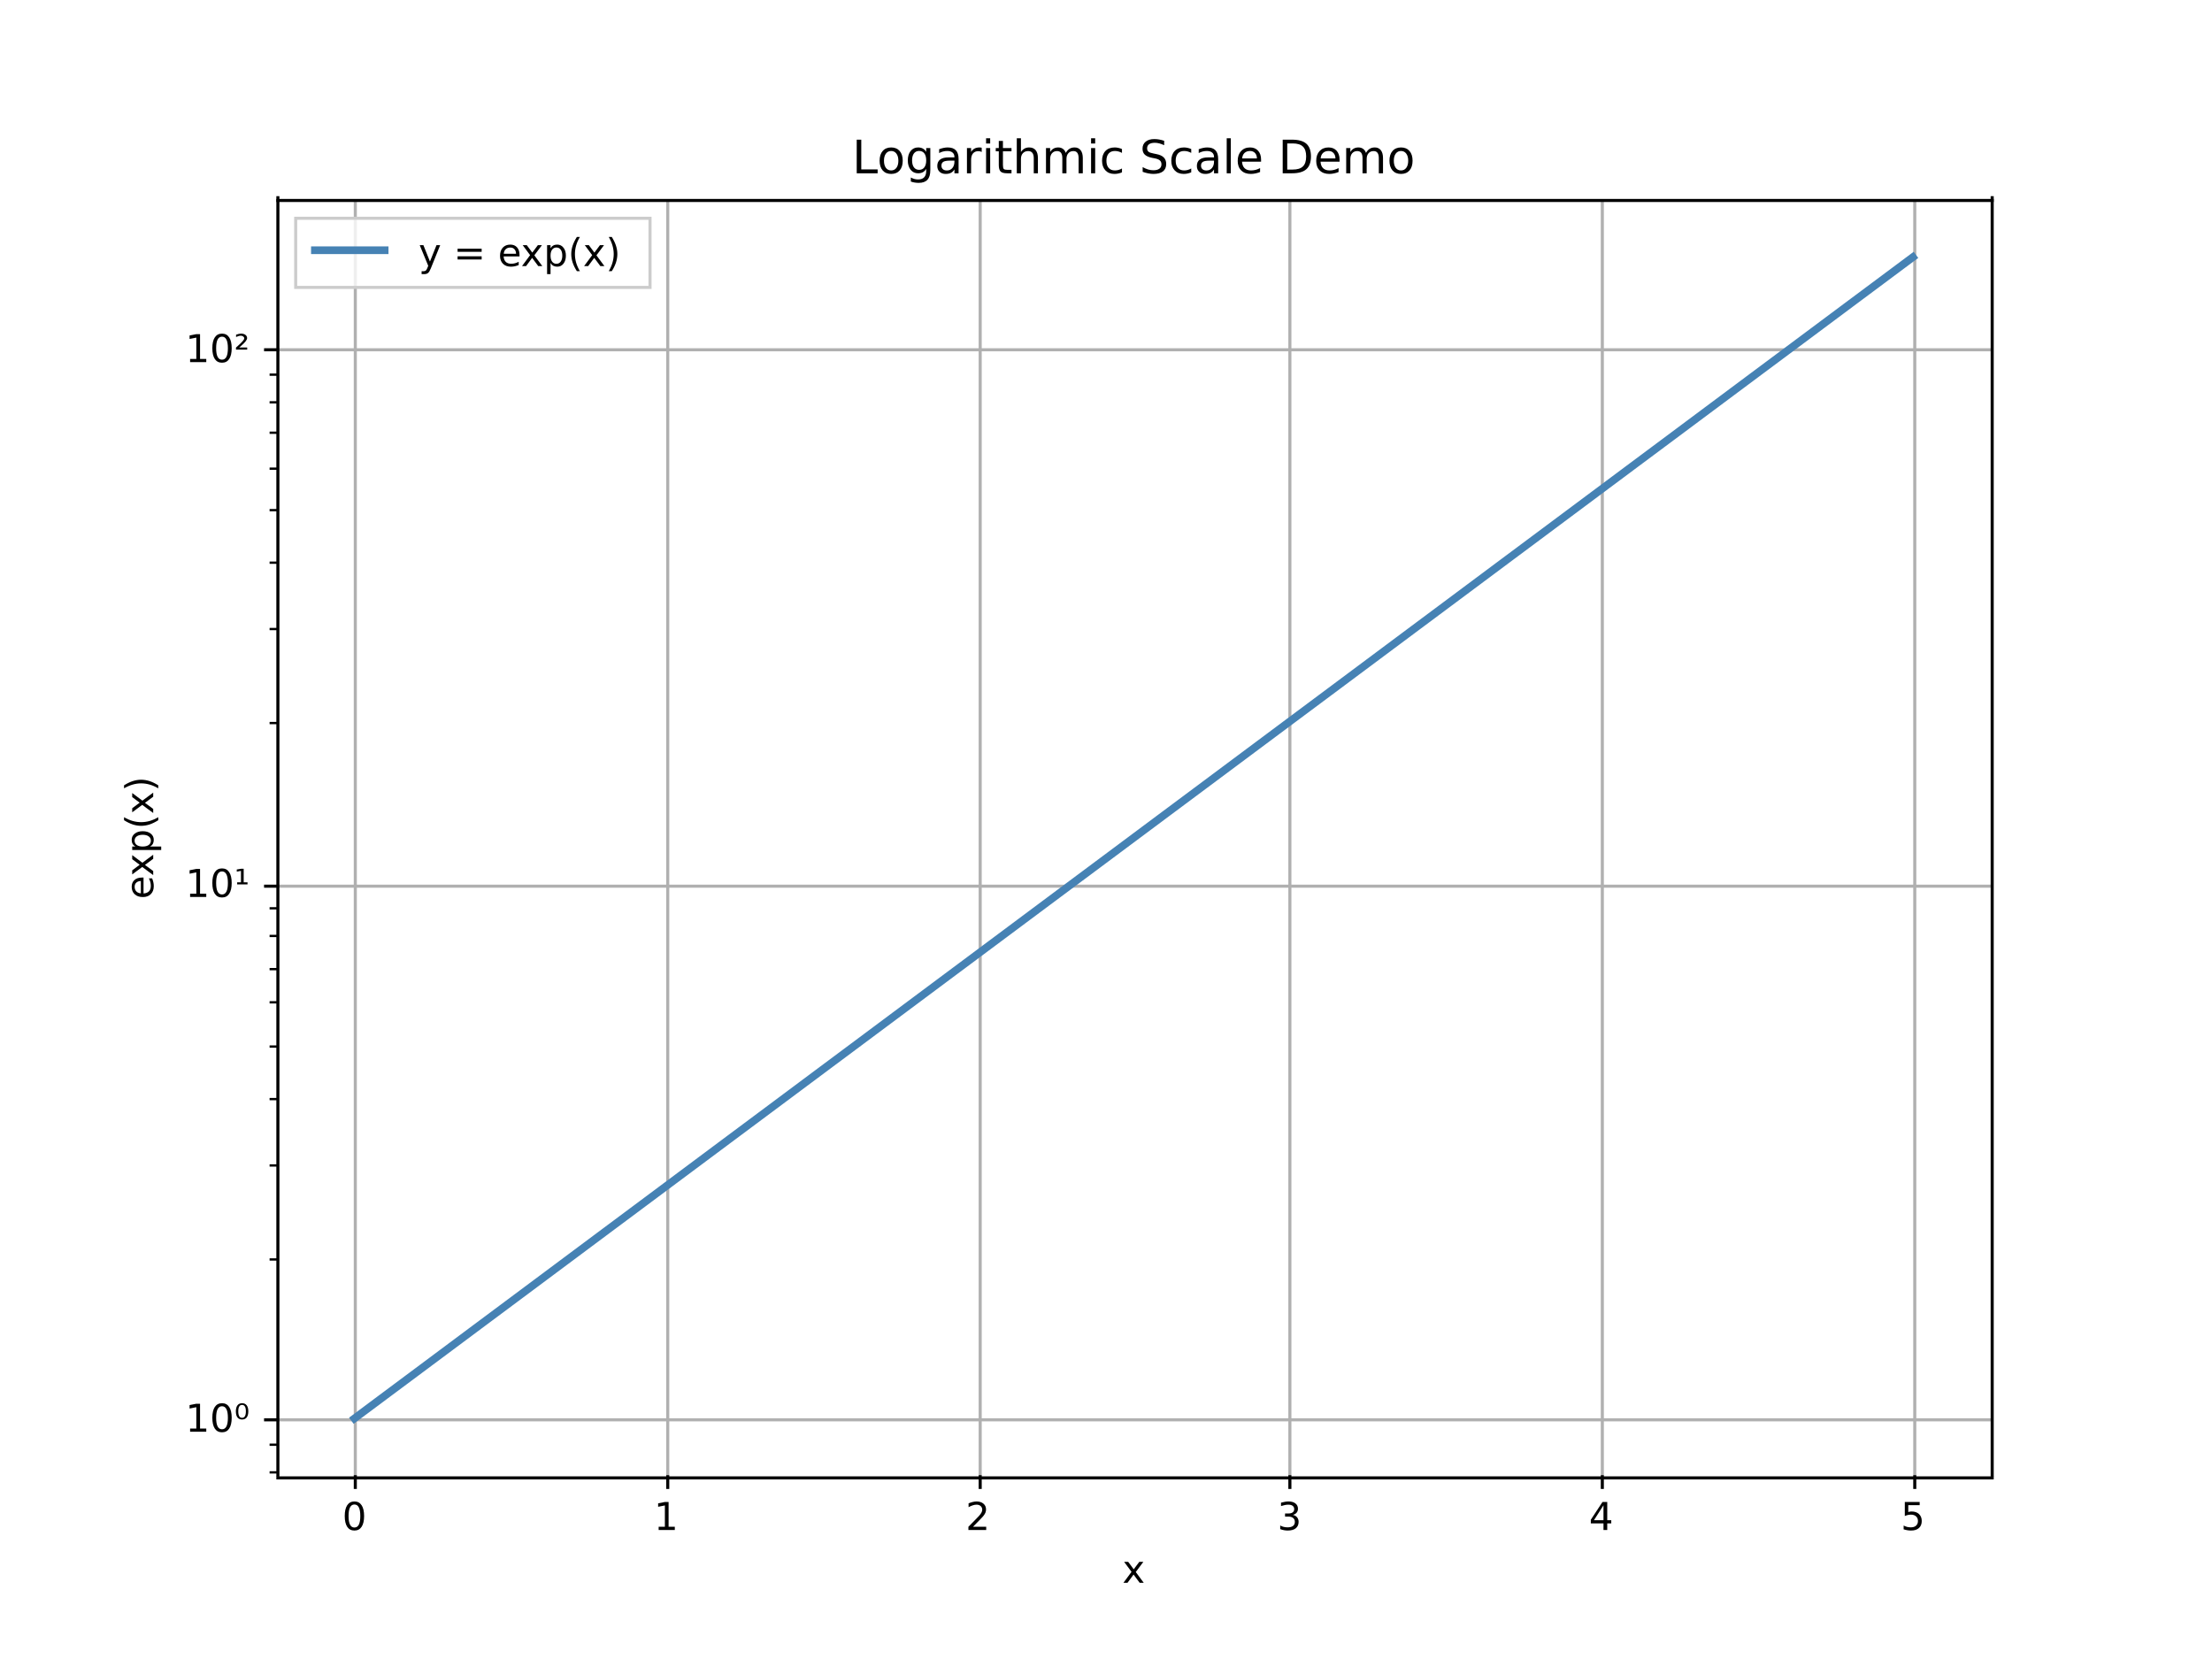
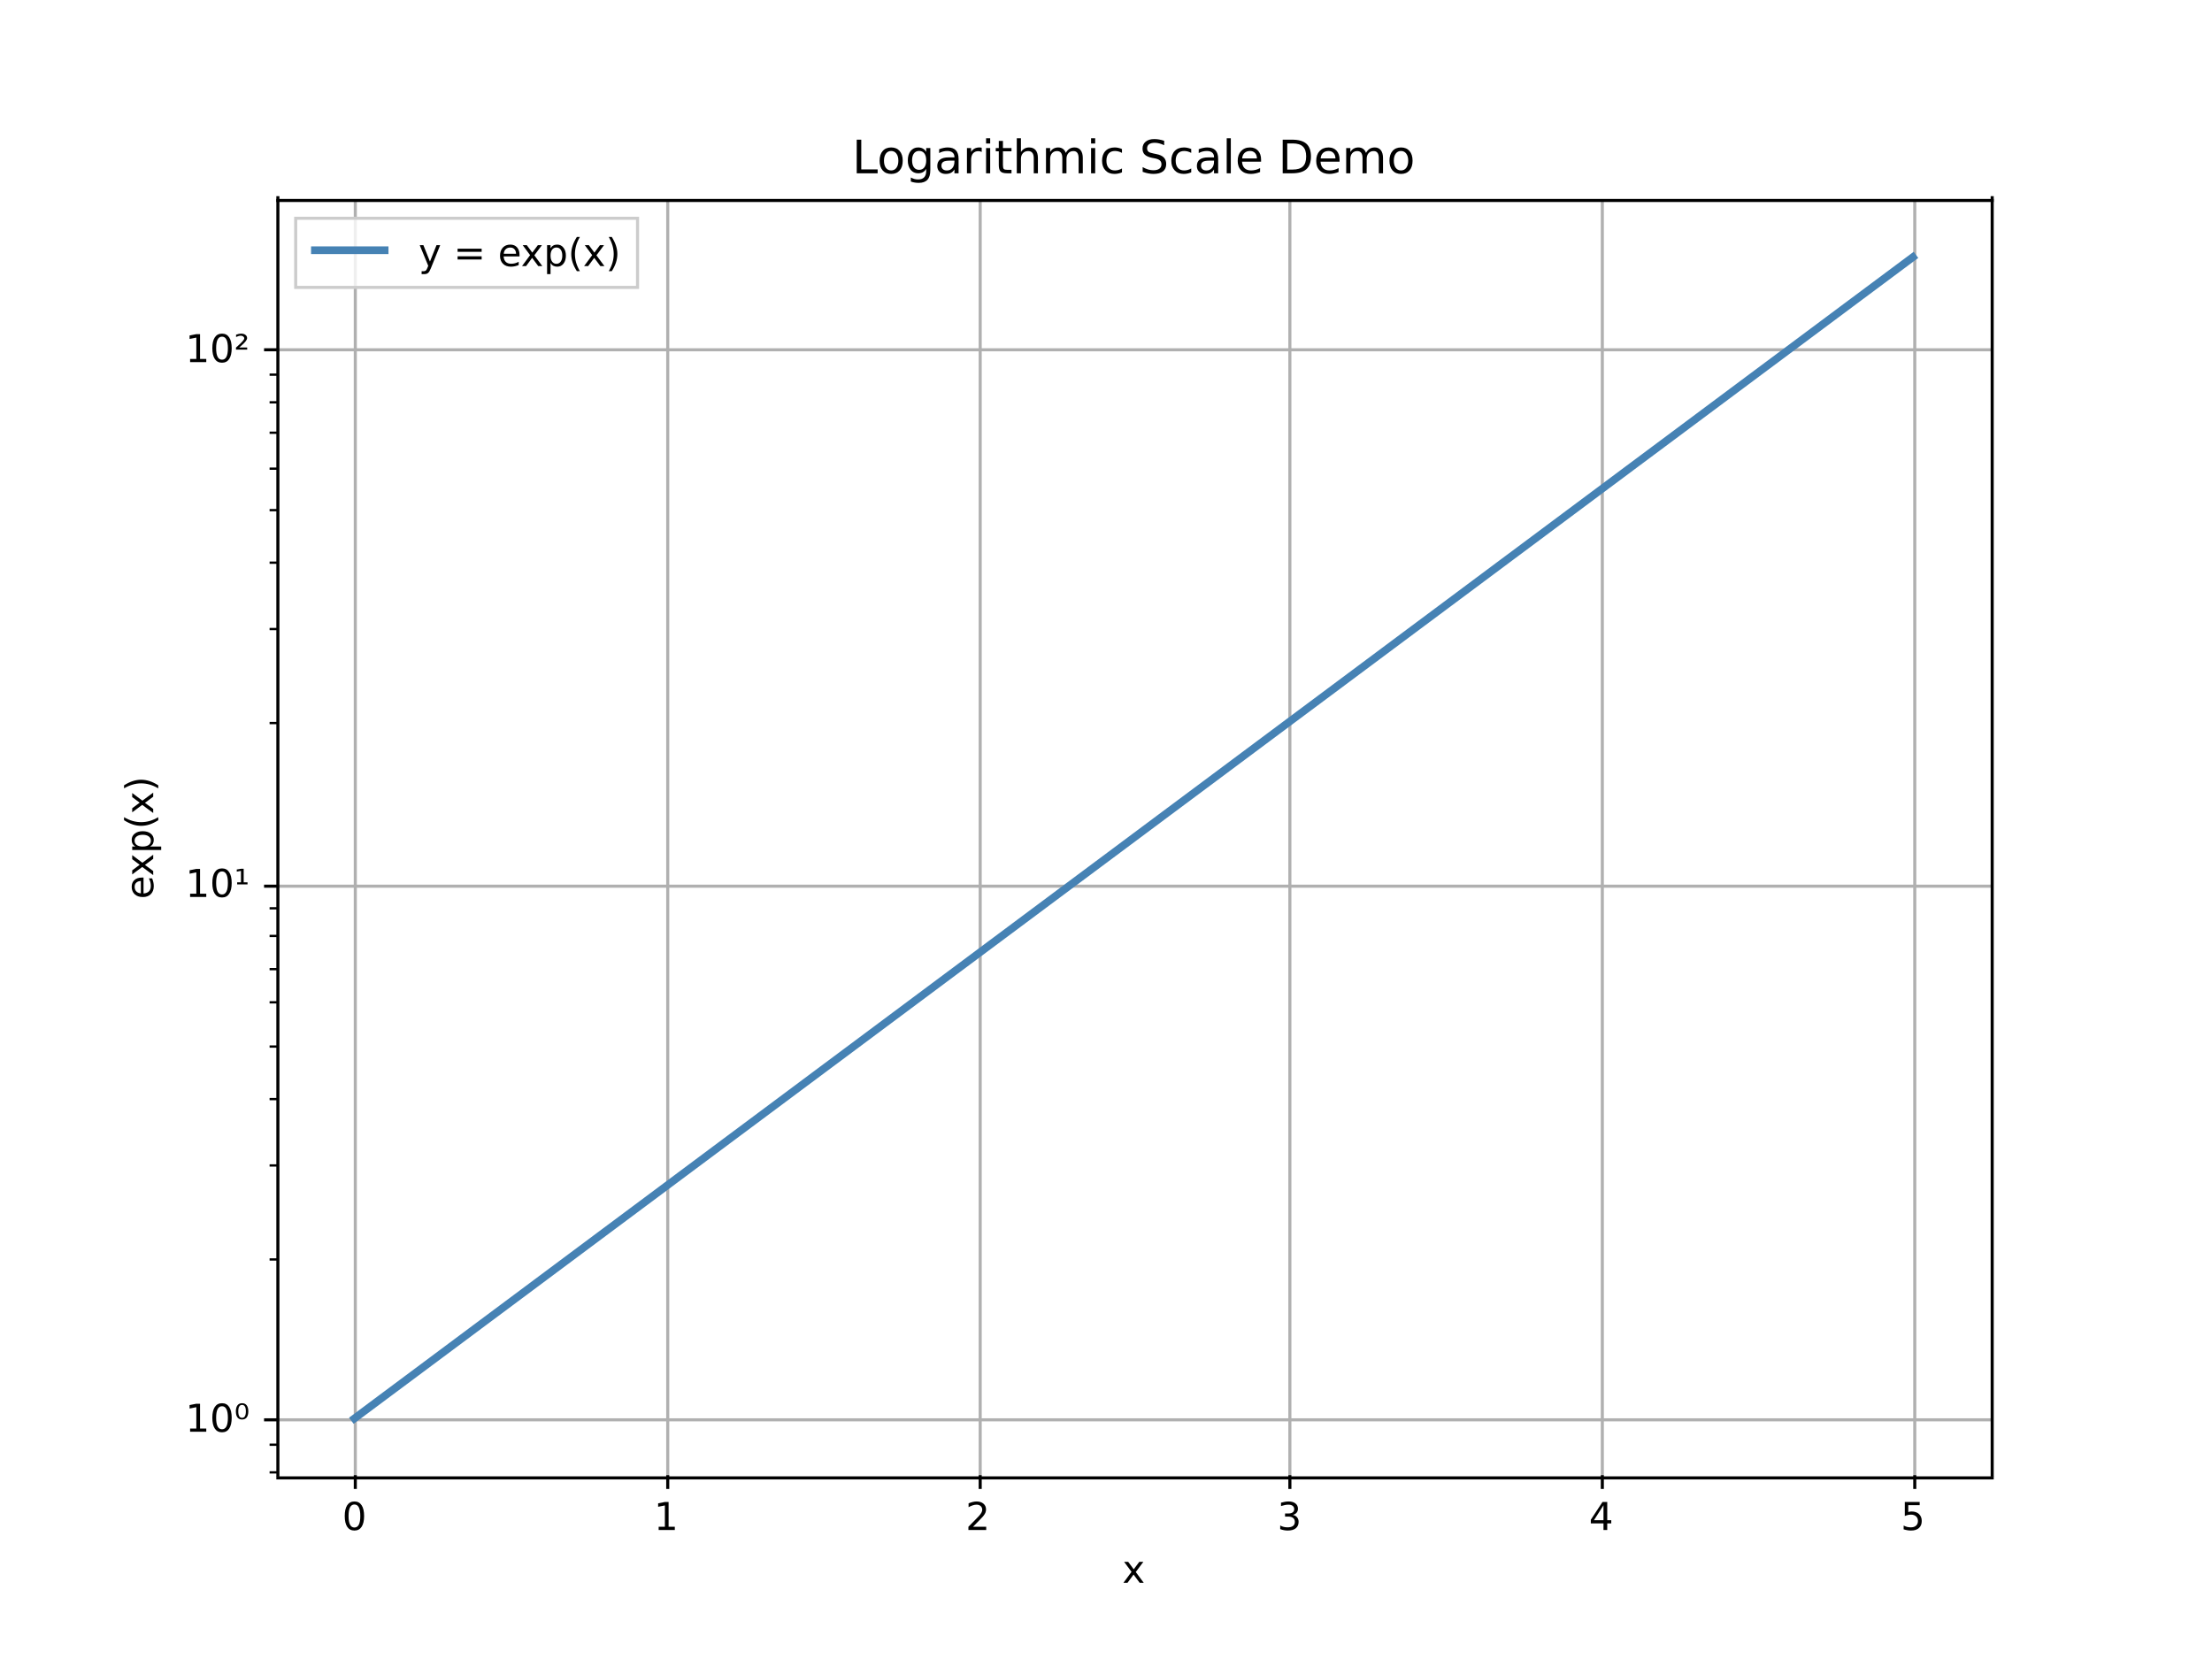
<svg xmlns="http://www.w3.org/2000/svg" width="800" height="600" viewBox="0 0 800 600">
  <defs>
    <clipPath id="clip-1">
      <rect x="100.00" y="66.00" width="620.00" height="462.00" />
    </clipPath>
    <clipPath id="clip-2">
      <rect x="100.00" y="66.00" width="620.00" height="462.00" />
    </clipPath>
    <clipPath id="clip-3">
      <rect x="100.00" y="66.00" width="620.00" height="462.00" />
    </clipPath>
    <clipPath id="clip-4">
      <rect x="100.00" y="66.00" width="620.00" height="462.00" />
    </clipPath>
    <clipPath id="clip-5">
      <rect x="100.00" y="66.00" width="620.00" height="462.00" />
    </clipPath>
    <clipPath id="clip-6">
      <rect x="100.00" y="66.00" width="620.00" height="462.00" />
    </clipPath>
    <clipPath id="clip-7">
      <rect x="100.00" y="66.00" width="620.00" height="462.00" />
    </clipPath>
    <clipPath id="clip-8">
      <rect x="100.00" y="66.00" width="620.00" height="462.00" />
    </clipPath>
    <clipPath id="clip-9">
      <rect x="100.00" y="66.00" width="620.00" height="462.00" />
    </clipPath>
  </defs>
  <g transform="translate(0,600) scale(1,-1)">
    <rect width="800" height="600" fill="white" />
    <path d="M 0.00 0.00 L 800.00 0.00 L 800.00 600.00 L 0.00 600.00 L 0.00 0.00 Z " fill="#FFFFFF" fill-opacity="1.00" stroke="#000000" stroke-opacity="1.00" stroke-width="0.00" stroke-linecap="butt" stroke-linejoin="miter" />
    <path d="M 100.00 66.00 L 720.00 66.00 L 720.00 528.00 L 100.00 528.00 L 100.00 66.00 Z " fill="#FFFFFF" fill-opacity="1.00" stroke="none" stroke-opacity="0.00" stroke-width="0.00" stroke-linecap="butt" stroke-linejoin="miter" />
    <path d="M 128.50 66.50 L 128.50 528.50 " fill="none" fill-opacity="0.00" stroke="#B0B0B0" stroke-opacity="1.00" stroke-width="1.11" stroke-linecap="butt" stroke-linejoin="miter" clip-path="url(#clip-1)" />
    <path d="M 241.50 66.50 L 241.50 528.50 " fill="none" fill-opacity="0.00" stroke="#B0B0B0" stroke-opacity="1.00" stroke-width="1.11" stroke-linecap="butt" stroke-linejoin="miter" clip-path="url(#clip-2)" />
    <path d="M 354.50 66.50 L 354.50 528.50 " fill="none" fill-opacity="0.00" stroke="#B0B0B0" stroke-opacity="1.00" stroke-width="1.11" stroke-linecap="butt" stroke-linejoin="miter" clip-path="url(#clip-3)" />
    <path d="M 466.50 66.50 L 466.50 528.50 " fill="none" fill-opacity="0.00" stroke="#B0B0B0" stroke-opacity="1.00" stroke-width="1.11" stroke-linecap="butt" stroke-linejoin="miter" clip-path="url(#clip-4)" />
    <path d="M 579.50 66.50 L 579.50 528.50 " fill="none" fill-opacity="0.00" stroke="#B0B0B0" stroke-opacity="1.00" stroke-width="1.11" stroke-linecap="butt" stroke-linejoin="miter" clip-path="url(#clip-5)" />
    <path d="M 692.50 66.50 L 692.50 528.50 " fill="none" fill-opacity="0.00" stroke="#B0B0B0" stroke-opacity="1.00" stroke-width="1.11" stroke-linecap="butt" stroke-linejoin="miter" clip-path="url(#clip-6)" />
    <path d="M 100.50 86.50 L 720.50 86.50 " fill="none" fill-opacity="0.00" stroke="#B0B0B0" stroke-opacity="1.00" stroke-width="1.11" stroke-linecap="butt" stroke-linejoin="miter" clip-path="url(#clip-7)" />
    <path d="M 100.50 279.50 L 720.50 279.50 " fill="none" fill-opacity="0.00" stroke="#B0B0B0" stroke-opacity="1.00" stroke-width="1.11" stroke-linecap="butt" stroke-linejoin="miter" clip-path="url(#clip-8)" />
    <path d="M 100.50 473.50 L 720.50 473.50 " fill="none" fill-opacity="0.00" stroke="#B0B0B0" stroke-opacity="1.00" stroke-width="1.11" stroke-linecap="butt" stroke-linejoin="miter" clip-path="url(#clip-9)" />
    <path d="M 128.18 87.00 L 139.45 95.40 L 150.73 103.80 L 162.00 112.20 L 173.27 120.60 L 184.55 129.00 L 195.82 137.40 L 207.09 145.80 L 218.36 154.20 L 229.64 162.60 L 240.91 171.00 L 252.18 179.40 L 263.45 187.80 L 274.73 196.20 L 286.00 204.60 L 297.27 213.00 L 308.55 221.40 L 319.82 229.80 L 331.09 238.20 L 342.36 246.60 L 353.64 255.00 L 364.91 263.40 L 376.18 271.80 L 387.45 280.20 L 398.73 288.60 L 410.00 297.00 L 421.27 305.40 L 432.55 313.80 L 443.82 322.20 L 455.09 330.60 L 466.36 339.00 L 477.64 347.40 L 488.91 355.80 L 500.18 364.20 L 511.45 372.60 L 522.73 381.00 L 534.00 389.40 L 545.27 397.80 L 556.55 406.20 L 567.82 414.60 L 579.09 423.00 L 590.36 431.40 L 601.64 439.80 L 612.91 448.20 L 624.18 456.60 L 635.45 465.00 L 646.73 473.40 L 658.00 481.80 L 669.27 490.20 L 680.55 498.60 L 691.82 507.00 " fill="none" fill-opacity="0.00" stroke="#4682B4" stroke-opacity="1.00" stroke-width="2.78" stroke-linecap="square" stroke-linejoin="round" />
    <text font-family="DejaVu Sans" font-size="16.67" fill="#000000" fill-opacity="1.00" text-anchor="middle" transform="translate(410.00,537.33) scale(1,-1)">Logarithmic Scale Demo</text>
    <path d="M 128.50 66.50 L 128.50 61.50 " fill="none" fill-opacity="0.00" stroke="#000000" stroke-opacity="1.00" stroke-width="1.11" stroke-linecap="butt" stroke-linejoin="miter" />
    <text font-family="DejaVu Sans" font-size="13.89" fill="#000000" fill-opacity="1.00" text-anchor="middle" dominant-baseline="text-before-edge" transform="translate(128.18,56.28) scale(1,-1)">0</text>
    <path d="M 241.50 66.50 L 241.50 61.50 " fill="none" fill-opacity="0.00" stroke="#000000" stroke-opacity="1.00" stroke-width="1.11" stroke-linecap="butt" stroke-linejoin="miter" />
    <text font-family="DejaVu Sans" font-size="13.89" fill="#000000" fill-opacity="1.00" text-anchor="middle" dominant-baseline="text-before-edge" transform="translate(240.91,56.28) scale(1,-1)">1</text>
    <path d="M 354.50 66.50 L 354.50 61.50 " fill="none" fill-opacity="0.00" stroke="#000000" stroke-opacity="1.00" stroke-width="1.11" stroke-linecap="butt" stroke-linejoin="miter" />
    <text font-family="DejaVu Sans" font-size="13.89" fill="#000000" fill-opacity="1.00" text-anchor="middle" dominant-baseline="text-before-edge" transform="translate(353.64,56.28) scale(1,-1)">2</text>
    <path d="M 466.50 66.50 L 466.50 61.50 " fill="none" fill-opacity="0.00" stroke="#000000" stroke-opacity="1.00" stroke-width="1.11" stroke-linecap="butt" stroke-linejoin="miter" />
    <text font-family="DejaVu Sans" font-size="13.89" fill="#000000" fill-opacity="1.00" text-anchor="middle" dominant-baseline="text-before-edge" transform="translate(466.36,56.28) scale(1,-1)">3</text>
    <path d="M 579.50 66.50 L 579.50 61.50 " fill="none" fill-opacity="0.00" stroke="#000000" stroke-opacity="1.00" stroke-width="1.11" stroke-linecap="butt" stroke-linejoin="miter" />
    <text font-family="DejaVu Sans" font-size="13.89" fill="#000000" fill-opacity="1.00" text-anchor="middle" dominant-baseline="text-before-edge" transform="translate(579.09,56.28) scale(1,-1)">4</text>
    <path d="M 692.50 66.50 L 692.50 61.50 " fill="none" fill-opacity="0.00" stroke="#000000" stroke-opacity="1.00" stroke-width="1.11" stroke-linecap="butt" stroke-linejoin="miter" />
    <text font-family="DejaVu Sans" font-size="13.89" fill="#000000" fill-opacity="1.00" text-anchor="middle" dominant-baseline="text-before-edge" transform="translate(691.82,56.28) scale(1,-1)">5</text>
    <text font-family="DejaVu Sans" font-size="13.89" fill="#000000" fill-opacity="1.00" text-anchor="middle" dominant-baseline="text-before-edge" transform="translate(410.00,37.17) scale(1,-1)">x</text>
    <path d="M 100.50 86.50 L 95.50 86.50 " fill="none" fill-opacity="0.00" stroke="#000000" stroke-opacity="1.00" stroke-width="1.11" stroke-linecap="butt" stroke-linejoin="miter" />
    <text font-family="DejaVu Sans" font-size="13.89" fill="#000000" fill-opacity="1.00" text-anchor="end" dominant-baseline="central" transform="translate(90.28,87.00) scale(1,-1)">10⁰</text>
    <path d="M 100.50 279.50 L 95.50 279.50 " fill="none" fill-opacity="0.00" stroke="#000000" stroke-opacity="1.00" stroke-width="1.11" stroke-linecap="butt" stroke-linejoin="miter" />
    <text font-family="DejaVu Sans" font-size="13.89" fill="#000000" fill-opacity="1.00" text-anchor="end" dominant-baseline="central" transform="translate(90.28,280.42) scale(1,-1)">10¹</text>
    <path d="M 100.50 473.50 L 95.50 473.50 " fill="none" fill-opacity="0.00" stroke="#000000" stroke-opacity="1.00" stroke-width="1.11" stroke-linecap="butt" stroke-linejoin="miter" />
    <text font-family="DejaVu Sans" font-size="13.89" fill="#000000" fill-opacity="1.00" text-anchor="end" dominant-baseline="central" transform="translate(90.28,473.83) scale(1,-1)">10²</text>
    <path d="M 100.50 67.50 L 97.50 67.50 " fill="none" fill-opacity="0.00" stroke="#000000" stroke-opacity="1.00" stroke-width="0.83" stroke-linecap="butt" stroke-linejoin="miter" />
    <path d="M 100.50 77.50 L 97.50 77.50 " fill="none" fill-opacity="0.00" stroke="#000000" stroke-opacity="1.00" stroke-width="0.83" stroke-linecap="butt" stroke-linejoin="miter" />
    <path d="M 100.50 144.50 L 97.50 144.50 " fill="none" fill-opacity="0.00" stroke="#000000" stroke-opacity="1.00" stroke-width="0.83" stroke-linecap="butt" stroke-linejoin="miter" />
    <path d="M 100.50 178.50 L 97.50 178.50 " fill="none" fill-opacity="0.00" stroke="#000000" stroke-opacity="1.00" stroke-width="0.83" stroke-linecap="butt" stroke-linejoin="miter" />
    <path d="M 100.50 202.50 L 97.50 202.50 " fill="none" fill-opacity="0.00" stroke="#000000" stroke-opacity="1.00" stroke-width="0.83" stroke-linecap="butt" stroke-linejoin="miter" />
    <path d="M 100.50 221.50 L 97.50 221.50 " fill="none" fill-opacity="0.00" stroke="#000000" stroke-opacity="1.00" stroke-width="0.83" stroke-linecap="butt" stroke-linejoin="miter" />
    <path d="M 100.50 237.50 L 97.50 237.50 " fill="none" fill-opacity="0.00" stroke="#000000" stroke-opacity="1.00" stroke-width="0.83" stroke-linecap="butt" stroke-linejoin="miter" />
    <path d="M 100.50 249.50 L 97.50 249.50 " fill="none" fill-opacity="0.00" stroke="#000000" stroke-opacity="1.00" stroke-width="0.83" stroke-linecap="butt" stroke-linejoin="miter" />
    <path d="M 100.50 261.50 L 97.50 261.50 " fill="none" fill-opacity="0.00" stroke="#000000" stroke-opacity="1.00" stroke-width="0.83" stroke-linecap="butt" stroke-linejoin="miter" />
    <path d="M 100.50 271.50 L 97.50 271.50 " fill="none" fill-opacity="0.00" stroke="#000000" stroke-opacity="1.00" stroke-width="0.83" stroke-linecap="butt" stroke-linejoin="miter" />
    <path d="M 100.50 338.50 L 97.50 338.50 " fill="none" fill-opacity="0.00" stroke="#000000" stroke-opacity="1.00" stroke-width="0.83" stroke-linecap="butt" stroke-linejoin="miter" />
    <path d="M 100.50 372.50 L 97.50 372.50 " fill="none" fill-opacity="0.00" stroke="#000000" stroke-opacity="1.00" stroke-width="0.83" stroke-linecap="butt" stroke-linejoin="miter" />
    <path d="M 100.50 396.50 L 97.50 396.50 " fill="none" fill-opacity="0.00" stroke="#000000" stroke-opacity="1.00" stroke-width="0.83" stroke-linecap="butt" stroke-linejoin="miter" />
    <path d="M 100.50 415.50 L 97.50 415.50 " fill="none" fill-opacity="0.00" stroke="#000000" stroke-opacity="1.00" stroke-width="0.83" stroke-linecap="butt" stroke-linejoin="miter" />
    <path d="M 100.50 430.50 L 97.50 430.50 " fill="none" fill-opacity="0.00" stroke="#000000" stroke-opacity="1.00" stroke-width="0.83" stroke-linecap="butt" stroke-linejoin="miter" />
    <path d="M 100.50 443.50 L 97.50 443.50 " fill="none" fill-opacity="0.00" stroke="#000000" stroke-opacity="1.00" stroke-width="0.83" stroke-linecap="butt" stroke-linejoin="miter" />
    <path d="M 100.50 454.50 L 97.50 454.50 " fill="none" fill-opacity="0.00" stroke="#000000" stroke-opacity="1.00" stroke-width="0.83" stroke-linecap="butt" stroke-linejoin="miter" />
    <path d="M 100.50 464.50 L 97.50 464.50 " fill="none" fill-opacity="0.00" stroke="#000000" stroke-opacity="1.00" stroke-width="0.83" stroke-linecap="butt" stroke-linejoin="miter" />
    <text font-family="DejaVu Sans" font-size="13.89" fill="#000000" fill-opacity="1.00" text-anchor="middle" transform="translate(55.41,297.00) rotate(90.00) scale(1,-1)">exp(x)</text>
    <path d="M 100.50 66.50 L 100.50 528.50 " fill="none" fill-opacity="0.00" stroke="#000000" stroke-opacity="1.00" stroke-width="1.11" stroke-linecap="square" stroke-linejoin="miter" />
    <path d="M 720.50 66.50 L 720.50 528.50 " fill="none" fill-opacity="0.00" stroke="#000000" stroke-opacity="1.00" stroke-width="1.11" stroke-linecap="square" stroke-linejoin="miter" />
    <path d="M 100.50 65.50 L 720.50 65.50 " fill="none" fill-opacity="0.00" stroke="#000000" stroke-opacity="1.00" stroke-width="1.11" stroke-linecap="square" stroke-linejoin="miter" />
    <path d="M 100.50 527.50 L 720.50 527.50 " fill="none" fill-opacity="0.00" stroke="#000000" stroke-opacity="1.00" stroke-width="1.11" stroke-linecap="square" stroke-linejoin="miter" />
-     <path d="M 106.94 496.06 L 235.09 496.06 L 235.09 521.06 L 106.94 521.06 L 106.94 496.06 Z " fill="#FFFFFF" fill-opacity="0.80" stroke="#CCCCCC" stroke-opacity="1.00" stroke-width="1.11" stroke-linecap="butt" stroke-linejoin="miter" />
+     <path d="M 106.94 496.06 L 230.58 496.06 L 230.58 521.06 L 106.94 521.06 L 106.94 496.06 Z " fill="#FFFFFF" fill-opacity="0.80" stroke="#CCCCCC" stroke-opacity="1.00" stroke-width="1.11" stroke-linecap="butt" stroke-linejoin="miter" />
    <path d="M 112.50 509.50 L 140.50 509.50 " fill="none" fill-opacity="0.00" stroke="#4682B4" stroke-opacity="1.00" stroke-width="2.78" stroke-linecap="butt" stroke-linejoin="miter" />
    <text font-family="DejaVu Sans" font-size="13.89" fill="#000000" fill-opacity="1.00" text-anchor="start" dominant-baseline="central" transform="translate(151.39,508.56) scale(1,-1)">y = exp(x)</text>
  </g>
</svg>
